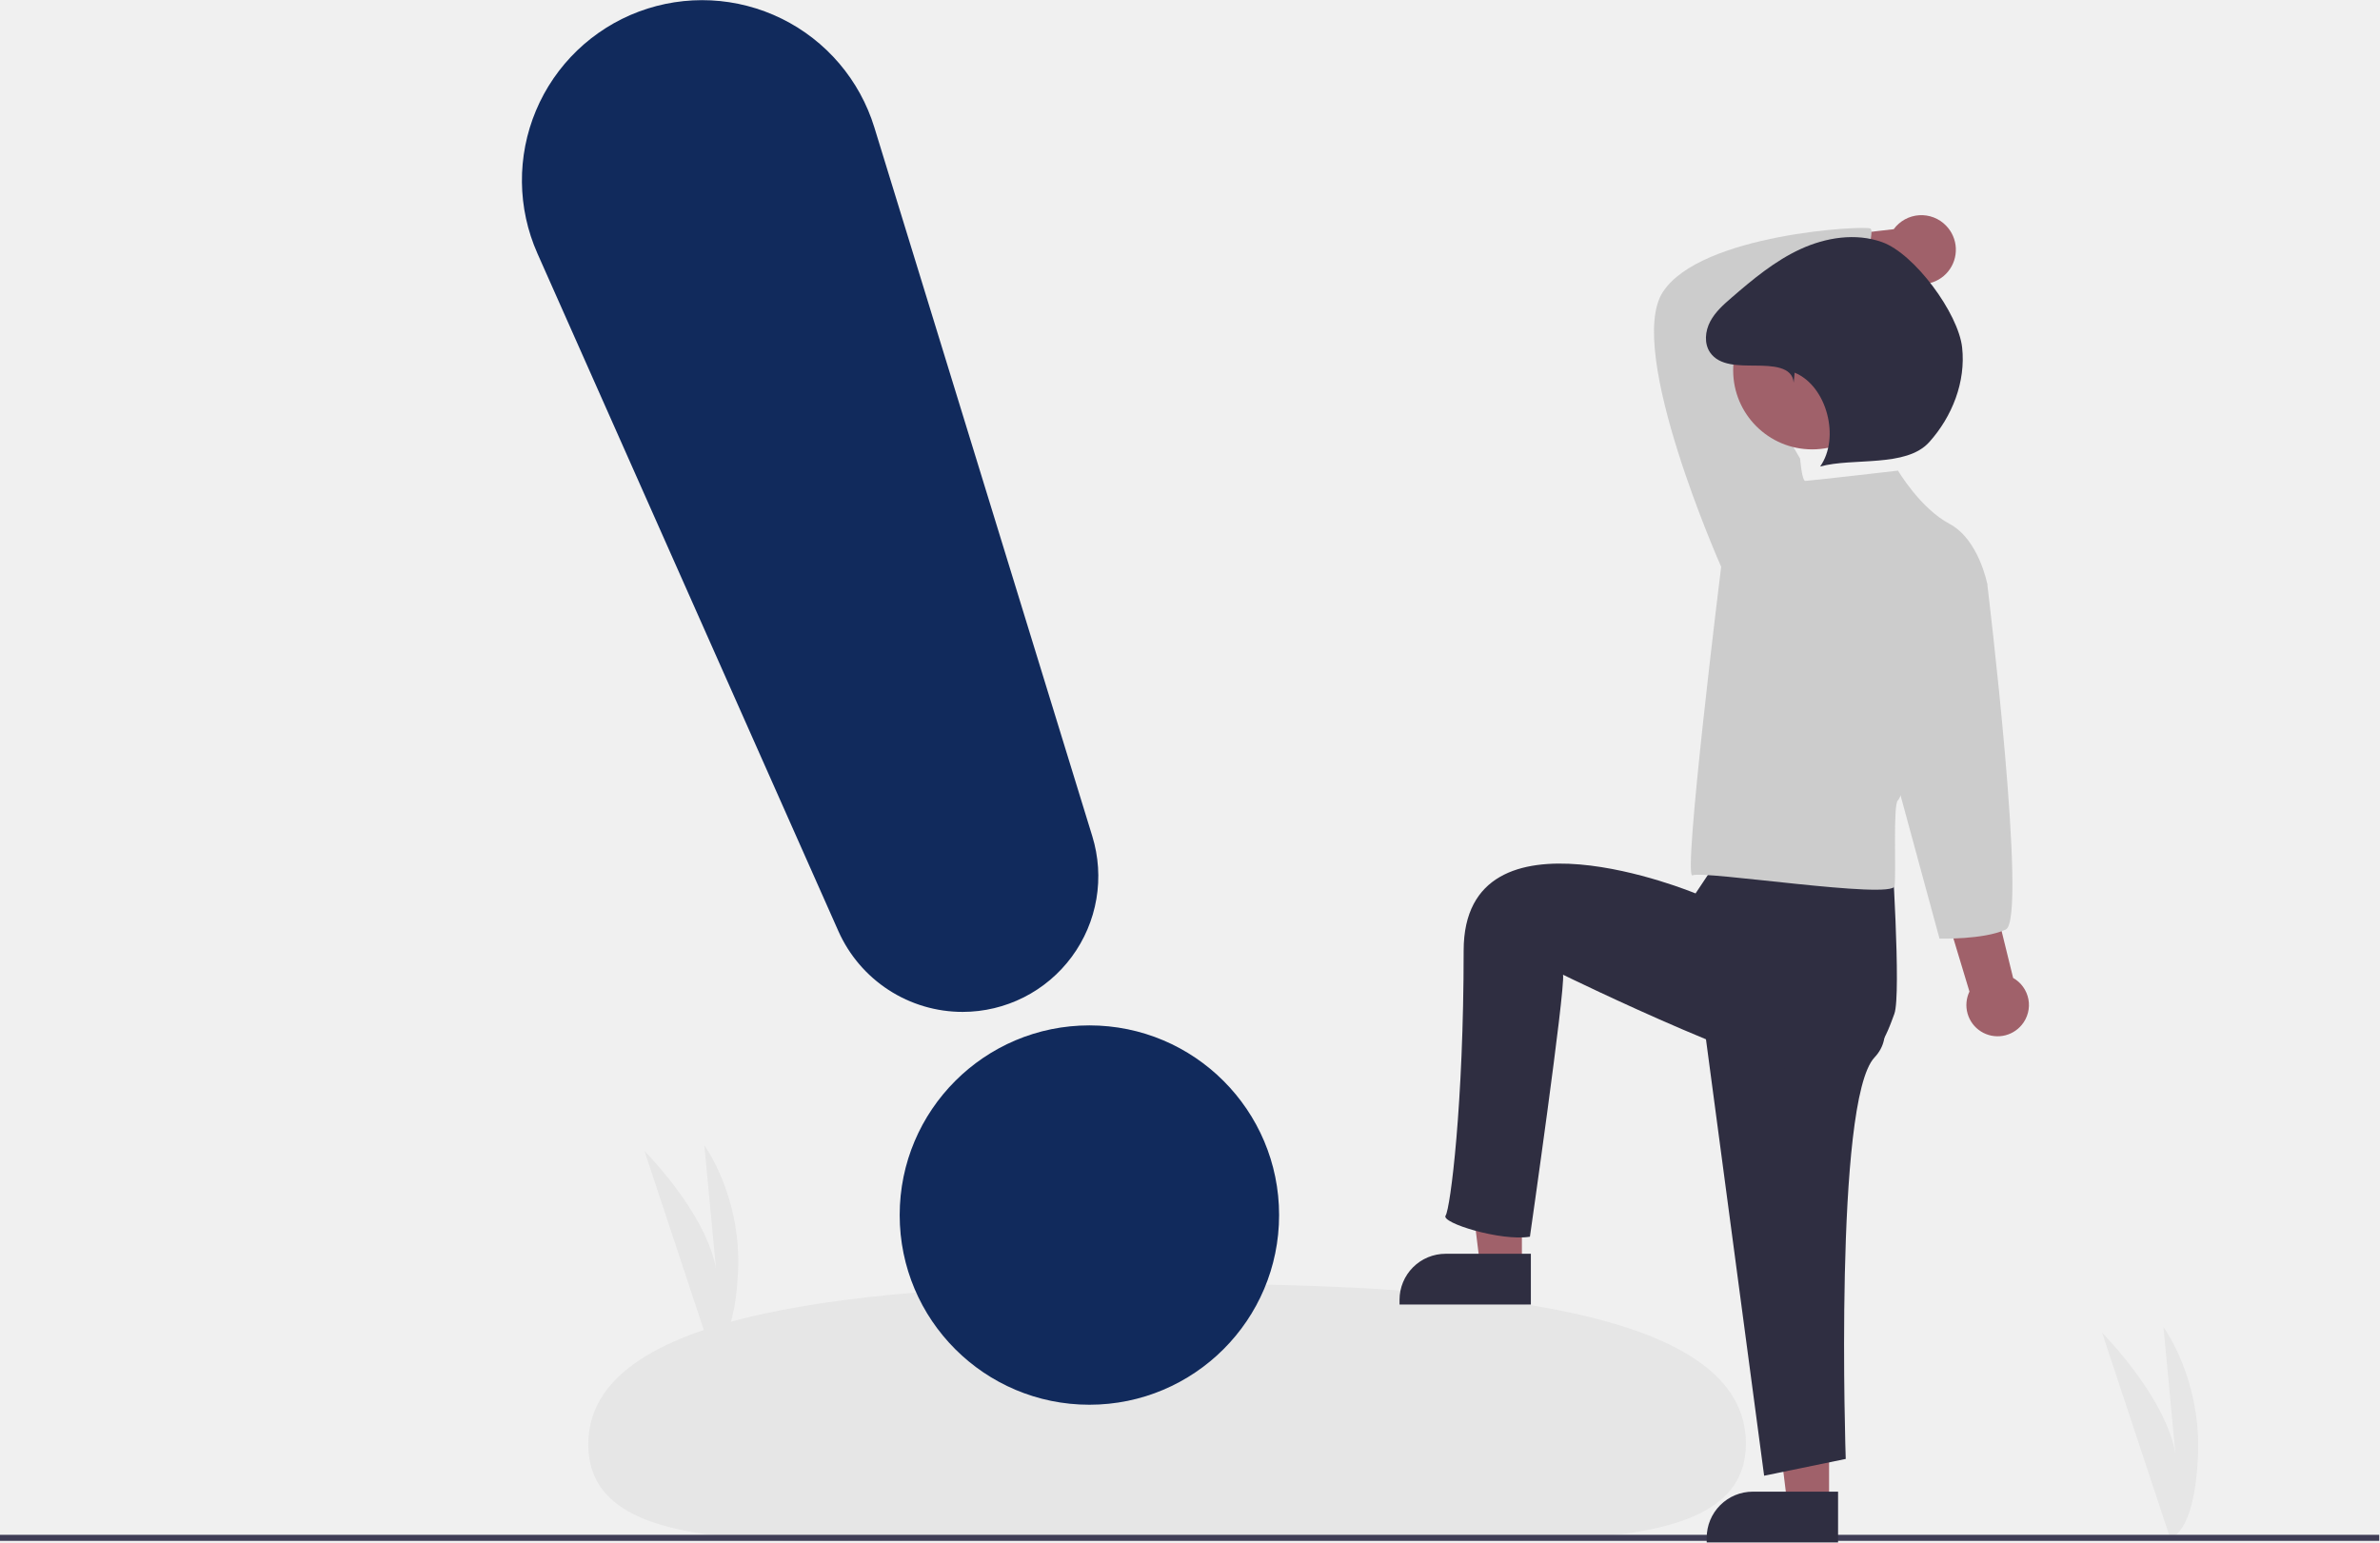
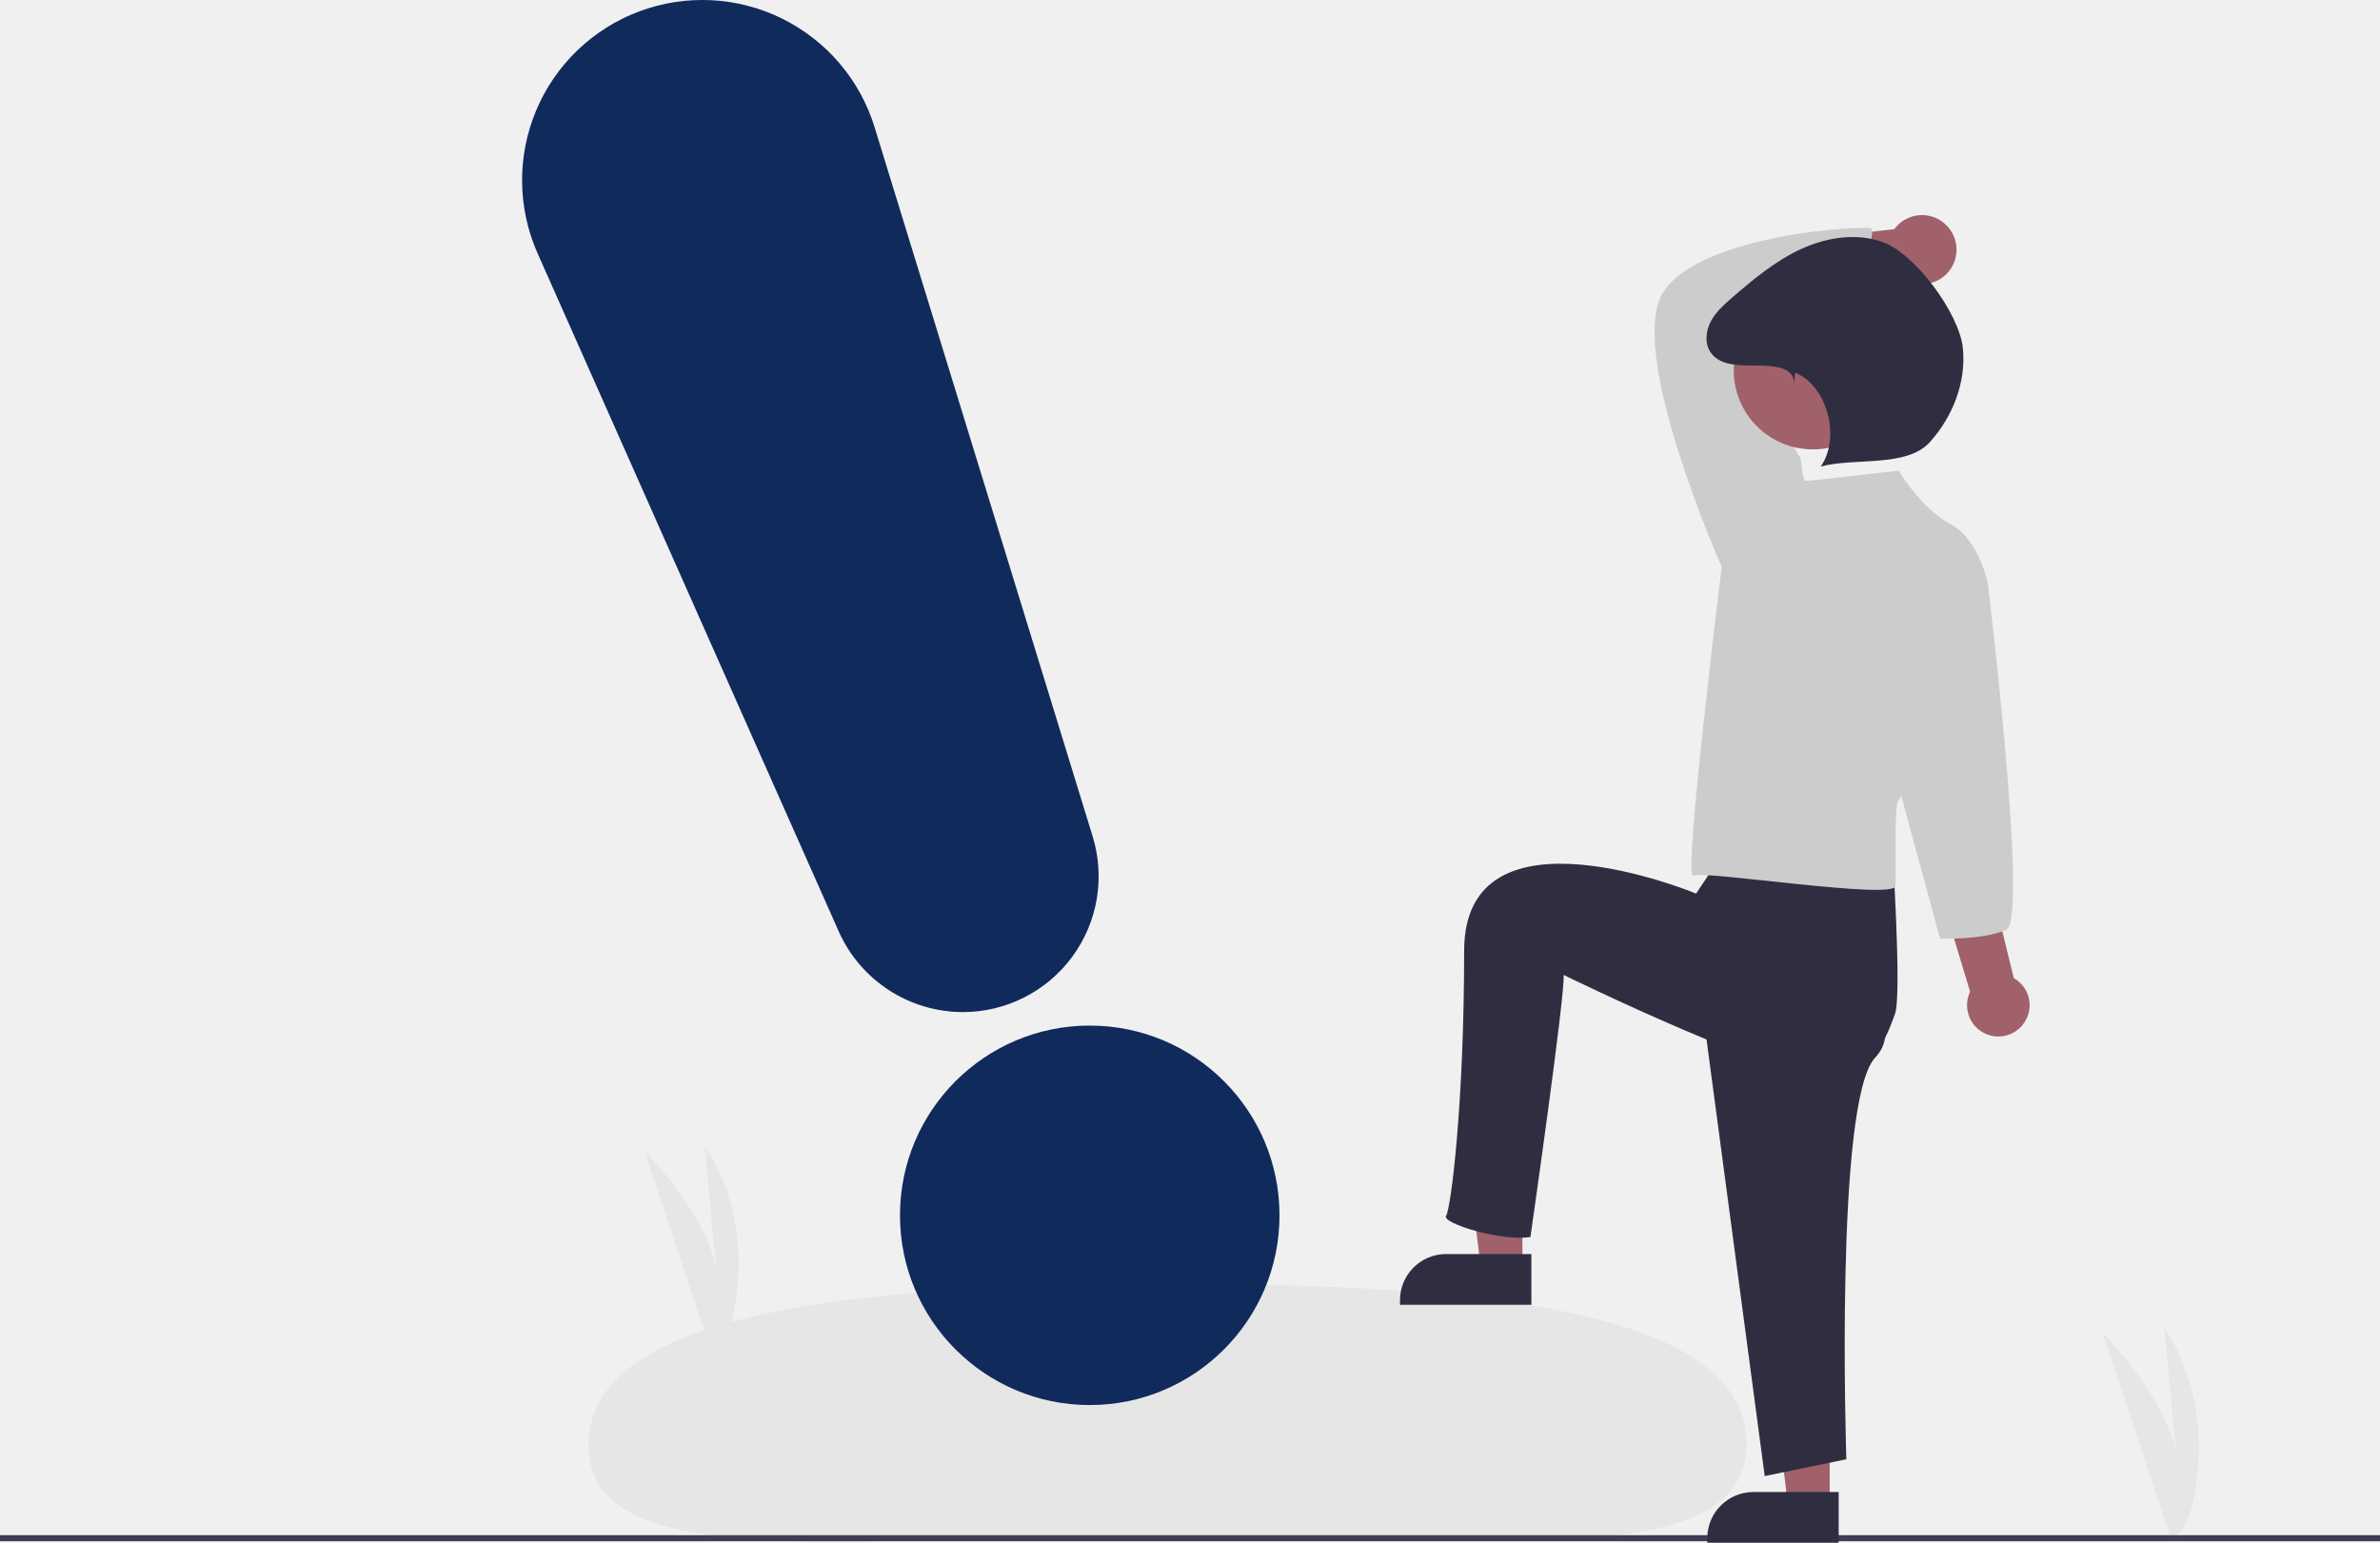
- <svg xmlns="http://www.w3.org/2000/svg" width="108" height="70" viewBox="0 0 108 70" fill="none">
-   <g clip-path="url(#clip0_7653_68209)">
-     <path d="M98.474 69.793L95.391 60.487C95.391 60.487 98.782 63.879 98.782 66.662L98.174 60.227C98.174 60.227 99.913 62.575 99.739 66.14C99.565 69.706 98.474 69.793 98.474 69.793Z" fill="#E6E6E6" />
-     <path d="M32.255 61.32L29.246 52.238C29.246 52.238 32.556 55.548 32.556 58.264L31.962 51.983C31.962 51.983 33.66 54.275 33.49 57.755C33.32 61.235 32.255 61.32 32.255 61.32Z" fill="#E6E6E6" />
-     <path d="M79.226 65.511C79.231 71.485 67.382 69.647 52.876 69.66C38.37 69.672 26.701 71.53 26.695 65.556C26.69 59.582 38.535 58.272 53.041 58.26C67.547 58.247 79.221 59.537 79.226 65.511Z" fill="#E6E6E6" />
-     <path d="M107.964 69.656H0V69.93H107.964V69.656Z" fill="#3F3D56" />
-     <path d="M69.061 57.443H67.164L66.262 50.128H69.061V57.443Z" fill="#A0616A" />
-     <path d="M65.6 56.901H69.468V59.203H63.508V58.993C63.508 58.438 63.728 57.906 64.121 57.513C64.513 57.121 65.045 56.901 65.6 56.901Z" fill="#2F2E41" />
-     <path d="M83 68.239H81.104L80.201 60.924H83V68.239Z" fill="#A0616A" />
-     <path d="M79.54 67.697H83.408V70H77.447V69.789C77.447 69.234 77.668 68.702 78.06 68.31C78.452 67.917 78.985 67.697 79.54 67.697Z" fill="#2F2E41" />
-     <path d="M91.748 46.508C91.879 46.349 91.973 46.163 92.025 45.963C92.076 45.764 92.084 45.555 92.046 45.353C92.008 45.15 91.926 44.958 91.806 44.791C91.687 44.623 91.531 44.484 91.352 44.383L86.947 26.44L84.131 27.651L89.37 45.001C89.22 45.314 89.19 45.671 89.286 46.004C89.382 46.338 89.596 46.625 89.889 46.81C90.182 46.996 90.533 47.068 90.876 47.012C91.218 46.956 91.529 46.777 91.748 46.508Z" fill="#A0616A" />
-     <path d="M88.313 10.245C88.156 10.08 87.964 9.952 87.752 9.87C87.54 9.788 87.313 9.753 87.086 9.768C86.859 9.783 86.638 9.847 86.439 9.957C86.24 10.067 86.067 10.219 85.933 10.402L79.115 11.185L80.152 13.815L86.352 12.654C86.676 12.859 87.063 12.938 87.441 12.877C87.819 12.815 88.161 12.617 88.403 12.32C88.644 12.023 88.769 11.648 88.752 11.265C88.736 10.883 88.579 10.52 88.313 10.245Z" fill="#A0616A" />
-     <path d="M77.078 44.647L80.053 66.974L83.756 66.212C83.756 66.212 83.211 49.951 85.062 47.991C86.914 46.031 82.681 42.597 82.681 42.597L77.078 44.647Z" fill="#2F2E41" />
-     <path d="M78.308 38.497L76.941 40.547C76.941 40.547 66.418 36.174 66.418 43.144C66.418 50.113 65.816 54.843 65.598 55.17C65.38 55.497 68.118 56.344 69.425 56.127C69.425 56.127 71.037 44.89 70.928 44.237C70.928 44.237 81.251 49.298 83.211 48.862C85.171 48.427 85.634 46.885 85.961 46.014C86.288 45.142 85.824 38.224 85.824 38.224L79.29 36.23L78.308 38.497Z" fill="#2F2E41" />
-     <path d="M78.492 26.189L78.103 25.722C78.103 25.722 73.74 15.905 75.454 13.257C77.168 10.608 84.647 10.218 84.88 10.374C85.114 10.53 84.322 12.553 84.868 13.488C84.868 13.488 79.074 14.744 78.684 14.9C78.295 15.056 81.686 20.814 81.686 20.814L81.297 24.319L78.492 26.189Z" fill="#CCCCCC" />
-     <path d="M86.128 21.359C86.128 21.359 82.077 21.826 81.921 21.826C81.765 21.826 81.687 20.814 81.687 20.814L78.103 25.722C78.103 25.722 76.338 39.961 76.805 39.727C77.273 39.493 85.894 40.836 85.972 40.212C86.05 39.589 85.894 36.473 86.128 36.317C86.362 36.161 90.179 26.501 90.179 26.501C90.179 26.501 89.79 24.475 88.465 23.774C87.141 23.073 86.128 21.359 86.128 21.359Z" fill="#CCCCCC" />
-     <path d="M88.931 25.176L90.178 26.501C90.178 26.501 92.03 41.719 91.017 42.187C90.004 42.654 88.011 42.597 88.011 42.597L86.049 35.382L88.931 25.176Z" fill="#CCCCCC" />
-     <path d="M82.234 20.395C84.215 20.395 85.82 18.79 85.82 16.809C85.82 14.829 84.215 13.223 82.234 13.223C80.254 13.223 78.648 14.829 78.648 16.809C78.648 18.79 80.254 20.395 82.234 20.395Z" fill="#A0616A" />
-     <path d="M81.393 17.369C81.344 16.625 80.406 16.599 79.66 16.592C78.915 16.585 78.023 16.612 77.601 15.997C77.323 15.591 77.376 15.027 77.606 14.591C77.836 14.155 78.215 13.82 78.588 13.498C79.55 12.666 80.542 11.841 81.697 11.308C82.853 10.775 84.207 10.56 85.405 10.988C86.877 11.513 88.866 14.216 89.038 15.77C89.21 17.323 88.589 18.906 87.543 20.067C86.496 21.228 84.101 20.76 82.594 21.172C83.51 19.876 82.906 17.519 81.439 16.913L81.393 17.369Z" fill="#2F2E41" />
-     <path d="M49.434 63.752C54.189 63.752 58.043 59.898 58.043 55.144C58.043 50.39 54.189 46.536 49.434 46.536C44.68 46.536 40.826 50.39 40.826 55.144C40.826 59.898 44.68 63.752 49.434 63.752Z" fill="#112A5C" />
-     <path d="M43.685 45.924C42.492 45.924 41.325 45.579 40.324 44.929C39.323 44.279 38.532 43.353 38.047 42.264L24.387 11.502C23.935 10.483 23.695 9.382 23.684 8.267C23.673 7.152 23.889 6.047 24.321 5.019C24.752 3.991 25.39 3.062 26.193 2.289C26.997 1.516 27.95 0.916 28.994 0.525C30.039 0.135 31.152 -0.038 32.265 0.017C33.379 0.072 34.469 0.355 35.47 0.847C36.47 1.339 37.359 2.03 38.083 2.879C38.806 3.727 39.348 4.715 39.676 5.781L49.567 37.953C49.85 38.874 49.914 39.848 49.752 40.798C49.59 41.748 49.208 42.646 48.636 43.421C48.064 44.197 47.318 44.827 46.458 45.262C45.598 45.696 44.649 45.923 43.685 45.924Z" fill="#112A5C" />
+ <svg xmlns="http://www.w3.org/2000/svg" width="551" height="357.213" viewBox="0 0 551 357.213" fill="none" version="1.1" id="svg47">
+   <g clip-path="url(#clip0_7653_68209)" id="g40" transform="matrix(5.103553,0,0,5.103553,0,-0.0348876)">
+     <path d="m 98.474,69.793 -3.084,-9.306 c 0,0 3.392,3.392 3.392,6.175 l -0.609,-6.436 c 0,0 1.739,2.348 1.565,5.914 -0.174,3.566 -1.265,3.653 -1.265,3.653 z" fill="#e6e6e6" id="path2" />
+     <path d="M 32.255,61.32 29.246,52.238 c 0,0 3.31,3.31 3.31,6.026 l -0.594,-6.281 c 0,0 1.698,2.292 1.528,5.772 -0.17,3.48 -1.234,3.565 -1.234,3.565 z" fill="#e6e6e6" id="path4" />
+     <path d="m 79.226,65.511 c 0.005,5.974 -11.844,4.136 -26.35,4.149 -14.506,0.013 -26.176,1.87 -26.181,-4.104 -0.005,-5.974 11.84,-7.284 26.346,-7.296 14.506,-0.013 26.18,1.277 26.185,7.251 z" fill="#e6e6e6" id="path6" />
+     <path d="M 107.964,69.656 H 0 v 0.273 h 107.964 z" fill="#3f3d56" id="path8" />
+     <path d="m 69.061,57.443 h -1.897 l -0.902,-7.315 h 2.799 z" fill="#a0616a" id="path10" />
+     <path d="m 65.6,56.901 h 3.868 v 2.303 h -5.96 v -0.211 c 0,-0.555 0.22,-1.087 0.613,-1.479 0.392,-0.392 0.924,-0.613 1.479,-0.613 z" fill="#2f2e41" id="path12" />
+     <path d="m 83,68.239 h -1.897 l -0.902,-7.315 h 2.799 z" fill="#a0616a" id="path14" />
+     <path d="m 79.54,67.697 h 3.868 v 2.303 h -5.96 v -0.211 c 0,-0.555 0.22,-1.087 0.613,-1.479 0.392,-0.392 0.924,-0.613 1.479,-0.613 z" fill="#2f2e41" id="path16" />
+     <path d="m 91.748,46.508 c 0.131,-0.159 0.226,-0.345 0.277,-0.544 0.051,-0.2 0.059,-0.408 0.021,-0.611 -0.038,-0.203 -0.119,-0.395 -0.239,-0.562 -0.12,-0.168 -0.275,-0.307 -0.455,-0.408 l -4.405,-17.943 -2.816,1.212 5.239,17.349 c -0.15,0.313 -0.18,0.67 -0.084,1.004 0.096,0.334 0.31,0.62 0.604,0.806 0.293,0.186 0.644,0.258 0.987,0.202 0.343,-0.056 0.653,-0.235 0.872,-0.504 z" fill="#a0616a" id="path18" />
+     <path d="M 88.313,10.245 C 88.156,10.08 87.964,9.952 87.752,9.87 87.54,9.788 87.313,9.753 87.086,9.768 86.859,9.783 86.638,9.847 86.439,9.957 c -0.199,0.11 -0.372,0.262 -0.506,0.445 l -6.817,0.783 1.037,2.63 6.2,-1.16 c 0.323,0.205 0.711,0.284 1.089,0.223 0.378,-0.062 0.72,-0.26 0.962,-0.557 0.242,-0.297 0.366,-0.672 0.349,-1.055 -0.017,-0.383 -0.173,-0.746 -0.439,-1.021 z" fill="#a0616a" id="path20" />
+     <path d="m 77.078,44.647 2.975,22.327 3.703,-0.762 c 0,0 -0.544,-16.26 1.307,-18.221 1.851,-1.96 -2.381,-5.394 -2.381,-5.394 z" fill="#2f2e41" id="path22" />
+     <path d="m 78.308,38.497 -1.367,2.05 c 0,0 -10.523,-4.373 -10.523,2.597 0,6.97 -0.602,11.7 -0.82,12.026 -0.218,0.327 2.52,1.175 3.827,0.957 0,0 1.612,-11.236 1.503,-11.89 0,0 10.323,5.061 12.283,4.625 1.96,-0.436 2.423,-1.978 2.75,-2.849 0.327,-0.871 -0.137,-7.79 -0.137,-7.79 l -6.534,-1.994 z" fill="#2f2e41" id="path24" />
+     <path d="m 78.492,26.189 -0.39,-0.468 c 0,0 -4.363,-9.816 -2.649,-12.465 1.714,-2.649 9.193,-3.038 9.427,-2.882 0.234,0.156 -0.558,2.179 -0.013,3.114 0,0 -5.794,1.256 -6.183,1.412 -0.39,0.156 3.002,5.914 3.002,5.914 l -0.39,3.506 z" fill="#cccccc" id="path26" />
+     <path d="m 86.128,21.359 c 0,0 -4.051,0.468 -4.207,0.468 -0.156,0 -0.234,-1.013 -0.234,-1.013 l -3.584,4.908 c 0,0 -1.766,14.239 -1.298,14.005 0.468,-0.234 9.089,1.109 9.167,0.485 0.078,-0.623 -0.078,-3.74 0.156,-3.895 0.234,-0.156 4.051,-9.816 4.051,-9.816 0,0 -0.39,-2.026 -1.714,-2.727 -1.324,-0.701 -2.337,-2.415 -2.337,-2.415 z" fill="#cccccc" id="path28" />
+     <path d="m 88.931,25.176 1.246,1.324 c 0,0 1.852,15.219 0.839,15.686 -1.013,0.468 -3.007,0.41 -3.007,0.41 l -1.962,-7.215 z" fill="#cccccc" id="path30" />
+     <path d="m 82.234,20.395 c 1.98,0 3.586,-1.605 3.586,-3.586 0,-1.98 -1.605,-3.586 -3.586,-3.586 -1.98,0 -3.586,1.605 -3.586,3.586 0,1.98 1.605,3.586 3.586,3.586 z" fill="#a0616a" id="path32" />
+     <path d="m 81.393,17.369 c -0.049,-0.744 -0.987,-0.77 -1.733,-0.777 -0.746,-0.007 -1.637,0.019 -2.059,-0.595 -0.279,-0.406 -0.226,-0.97 0.005,-1.406 0.23,-0.436 0.609,-0.771 0.982,-1.093 0.962,-0.832 1.954,-1.658 3.109,-2.19 1.155,-0.533 2.509,-0.748 3.707,-0.32 1.472,0.525 3.462,3.229 3.633,4.782 0.172,1.553 -0.449,3.137 -1.495,4.298 -1.046,1.161 -3.441,0.692 -4.949,1.105 0.916,-1.297 0.312,-3.653 -1.156,-4.259 z" fill="#2f2e41" id="path34" />
+     <path d="m 49.434,63.752 c 4.754,0 8.608,-3.854 8.608,-8.608 0,-4.754 -3.854,-8.608 -8.608,-8.608 -4.754,0 -8.608,3.854 -8.608,8.608 0,4.754 3.854,8.608 8.608,8.608 z" fill="#112a5c" id="path36" />
+     <path d="m 43.685,45.924 c -1.193,10e-5 -2.361,-0.346 -3.361,-0.995 -1.001,-0.65 -1.792,-1.575 -2.277,-2.665 L 24.387,11.502 C 23.935,10.483 23.695,9.382 23.684,8.267 23.673,7.152 23.889,6.047 24.321,5.019 c 0.431,-1.028 1.069,-1.957 1.872,-2.73 0.804,-0.773 1.757,-1.373 2.801,-1.764 1.044,-0.391 2.157,-0.564 3.271,-0.509 1.114,0.055 2.204,0.338 3.204,0.83 1,0.492 1.89,1.184 2.613,2.032 0.723,0.848 1.265,1.836 1.593,2.902 l 9.891,32.172 c 0.283,0.921 0.346,1.895 0.185,2.845 -0.162,0.95 -0.544,1.848 -1.116,2.624 -0.572,0.775 -1.318,1.405 -2.178,1.84 -0.86,0.435 -1.81,0.662 -2.773,0.663 z" fill="#112a5c" id="path38" />
  </g>
-   <defs>
+   <defs id="defs45">
    <clipPath id="clip0_7653_68209">
-       <rect width="107.964" height="70" fill="white" />
+       <rect width="107.964" height="70" fill="#ffffff" id="rect42" x="0" y="0" />
    </clipPath>
  </defs>
</svg>
